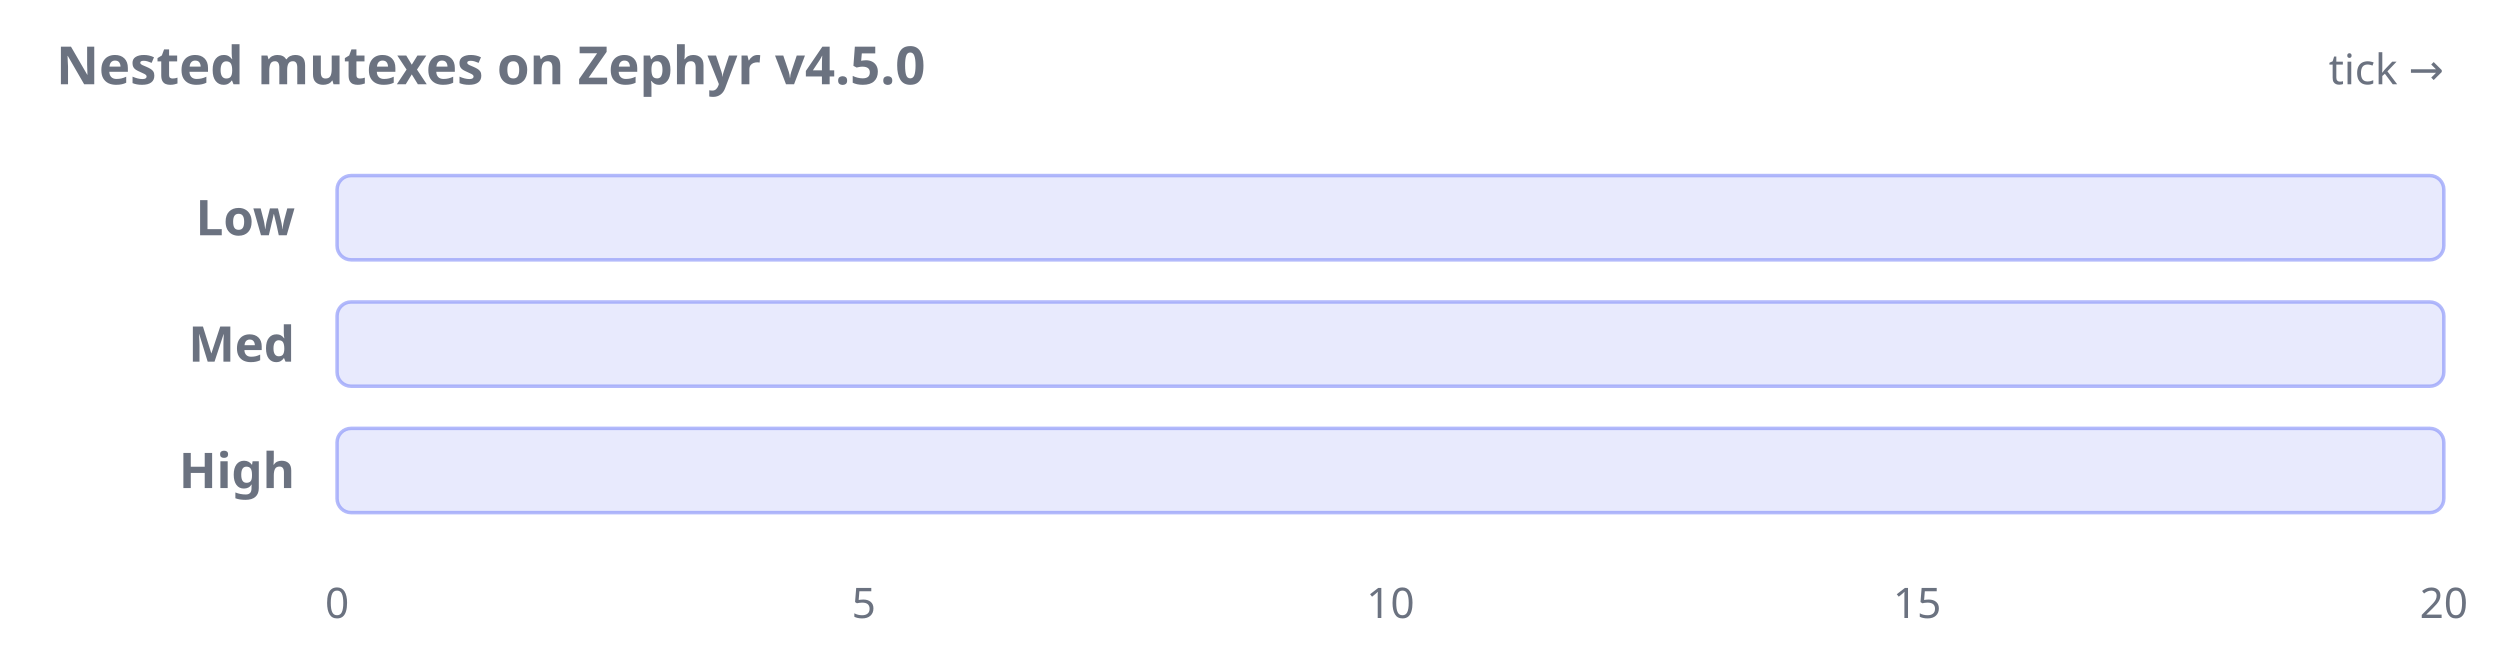
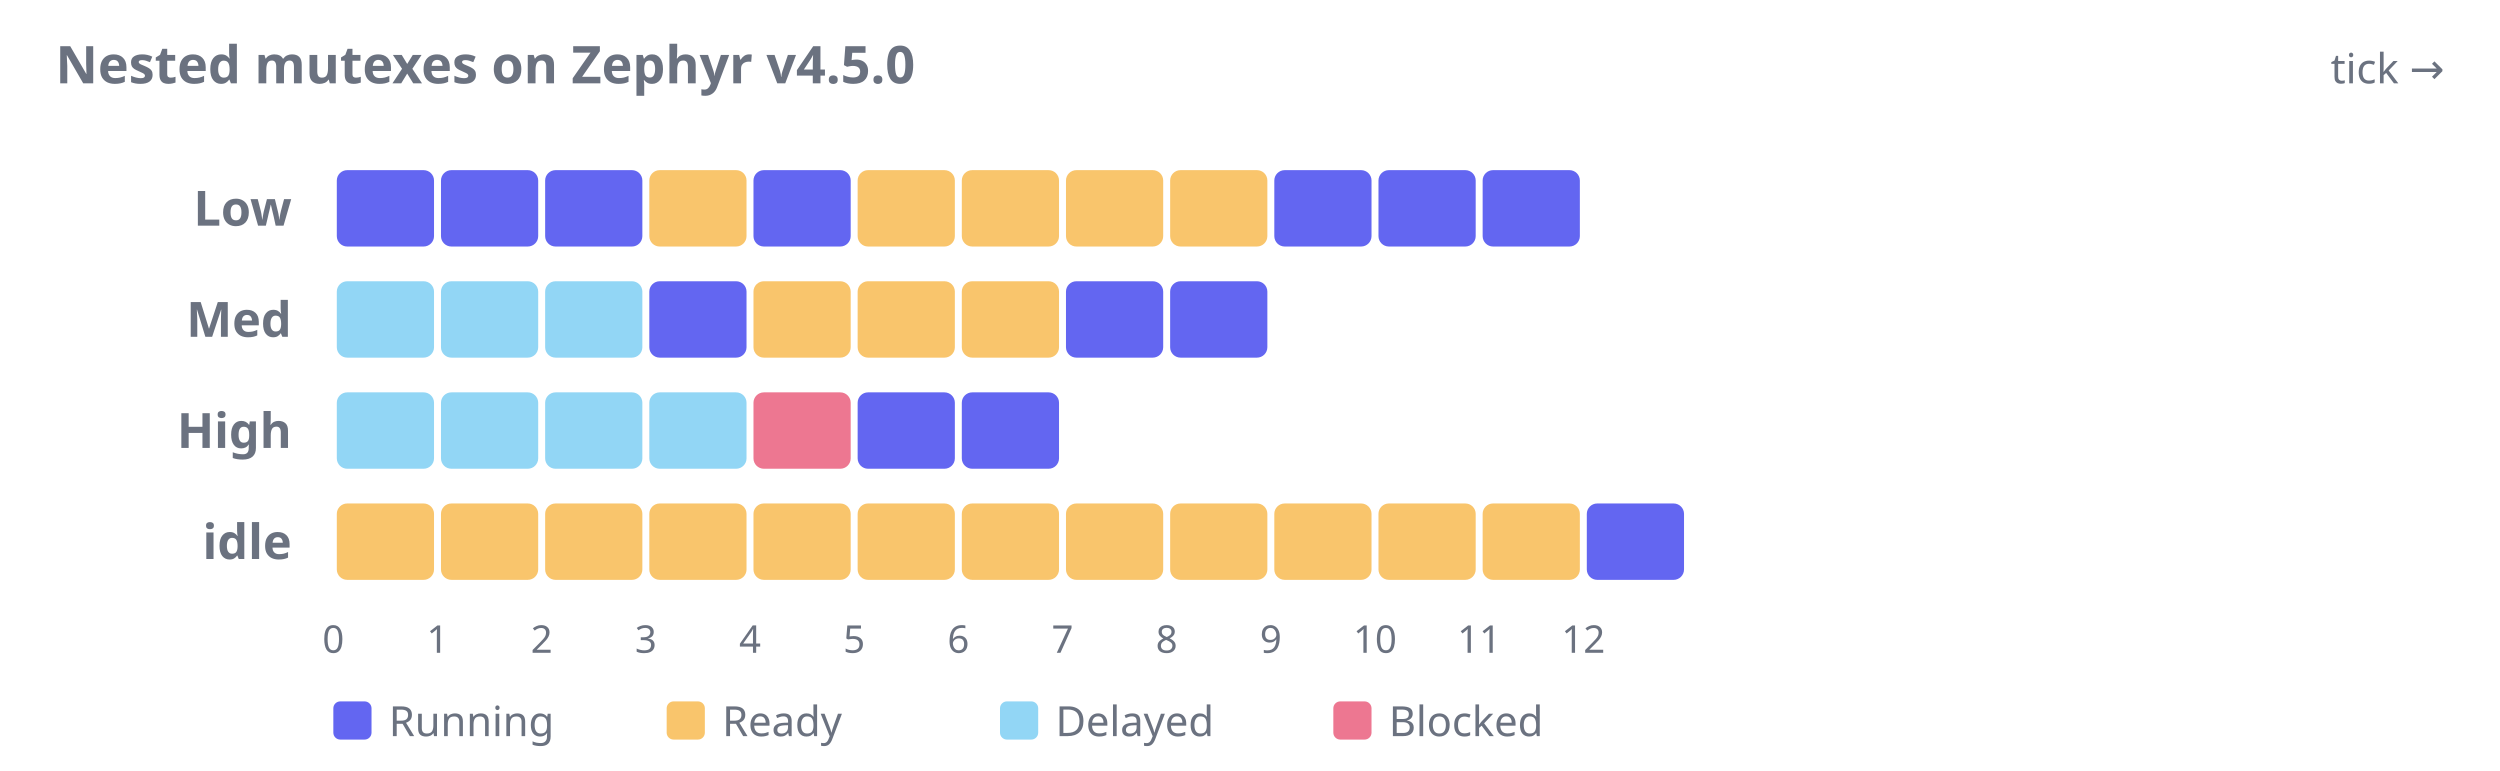
- <svg xmlns="http://www.w3.org/2000/svg" viewBox="0 0 712 186" width="712" height="186" role="img" aria-label="Nested mutexes on Zephyr v4.5.0" font-family="ui-sans-serif, system-ui, sans-serif" font-size="14" fill="#6b7280">
+ <svg xmlns="http://www.w3.org/2000/svg" viewBox="0 0 720 222" width="720" height="222" role="img" aria-label="Nested mutexes on Zephyr v4.5.0" font-family="ui-sans-serif, system-ui, sans-serif" font-size="14" fill="#6b7280">
  <text x="16" y="24" font-size="15" font-weight="700">Nested mutexes on Zephyr v4.5.0</text>
-   <text x="84" y="67" text-anchor="end" font-weight="600">Low</text>
-   <rect x="96" y="50" width="600" height="24" rx="4" fill="#818cf8" fill-opacity="0.18" stroke="#818cf8" stroke-opacity="0.6" />
-   <text x="84" y="103" text-anchor="end" font-weight="600">Med</text>
-   <rect x="96" y="86" width="600" height="24" rx="4" fill="#818cf8" fill-opacity="0.18" stroke="#818cf8" stroke-opacity="0.6" />
-   <text x="84" y="139" text-anchor="end" font-weight="600">High</text>
-   <rect x="96" y="122" width="600" height="24" rx="4" fill="#818cf8" fill-opacity="0.18" stroke="#818cf8" stroke-opacity="0.6" />
-   <text x="96" y="176" text-anchor="middle" font-size="12">0</text>
-   <text x="246" y="176" text-anchor="middle" font-size="12">5</text>
-   <text x="396" y="176" text-anchor="middle" font-size="12">10</text>
-   <text x="546" y="176" text-anchor="middle" font-size="12">15</text>
-   <text x="696" y="176" text-anchor="middle" font-size="12">20</text>
-   <text x="696" y="24" text-anchor="end" font-size="12">tick →</text>
+   <text x="704" y="24" text-anchor="end" font-size="12">tick →</text>
+   <text x="84" y="65" text-anchor="end" font-weight="600">Low</text>
+   <rect x="97" y="49" width="28" height="22" rx="3" fill="#6366f1" fill-opacity="1.00" />
+   <rect x="127" y="49" width="28" height="22" rx="3" fill="#6366f1" fill-opacity="1.00" />
+   <rect x="157" y="49" width="28" height="22" rx="3" fill="#6366f1" fill-opacity="1.00" />
+   <rect x="187" y="49" width="28" height="22" rx="3" fill="#f59e0b" fill-opacity="0.60" />
+   <rect x="217" y="49" width="28" height="22" rx="3" fill="#6366f1" fill-opacity="1.00" />
+   <rect x="247" y="49" width="28" height="22" rx="3" fill="#f59e0b" fill-opacity="0.60" />
+   <rect x="277" y="49" width="28" height="22" rx="3" fill="#f59e0b" fill-opacity="0.60" />
+   <rect x="307" y="49" width="28" height="22" rx="3" fill="#f59e0b" fill-opacity="0.60" />
+   <rect x="337" y="49" width="28" height="22" rx="3" fill="#f59e0b" fill-opacity="0.60" />
+   <rect x="367" y="49" width="28" height="22" rx="3" fill="#6366f1" fill-opacity="1.00" />
+   <rect x="397" y="49" width="28" height="22" rx="3" fill="#6366f1" fill-opacity="1.00" />
+   <rect x="427" y="49" width="28" height="22" rx="3" fill="#6366f1" fill-opacity="1.00" />
+   <text x="84" y="97" text-anchor="end" font-weight="600">Med</text>
+   <rect x="97" y="81" width="28" height="22" rx="3" fill="#0ea5e9" fill-opacity="0.45" />
+   <rect x="127" y="81" width="28" height="22" rx="3" fill="#0ea5e9" fill-opacity="0.45" />
+   <rect x="157" y="81" width="28" height="22" rx="3" fill="#0ea5e9" fill-opacity="0.45" />
+   <rect x="187" y="81" width="28" height="22" rx="3" fill="#6366f1" fill-opacity="1.00" />
+   <rect x="217" y="81" width="28" height="22" rx="3" fill="#f59e0b" fill-opacity="0.60" />
+   <rect x="247" y="81" width="28" height="22" rx="3" fill="#f59e0b" fill-opacity="0.60" />
+   <rect x="277" y="81" width="28" height="22" rx="3" fill="#f59e0b" fill-opacity="0.60" />
+   <rect x="307" y="81" width="28" height="22" rx="3" fill="#6366f1" fill-opacity="1.00" />
+   <rect x="337" y="81" width="28" height="22" rx="3" fill="#6366f1" fill-opacity="1.00" />
+   <text x="84" y="129" text-anchor="end" font-weight="600">High</text>
+   <rect x="97" y="113" width="28" height="22" rx="3" fill="#0ea5e9" fill-opacity="0.45" />
+   <rect x="127" y="113" width="28" height="22" rx="3" fill="#0ea5e9" fill-opacity="0.45" />
+   <rect x="157" y="113" width="28" height="22" rx="3" fill="#0ea5e9" fill-opacity="0.45" />
+   <rect x="187" y="113" width="28" height="22" rx="3" fill="#0ea5e9" fill-opacity="0.45" />
+   <rect x="217" y="113" width="28" height="22" rx="3" fill="#e11d48" fill-opacity="0.60" />
+   <rect x="247" y="113" width="28" height="22" rx="3" fill="#6366f1" fill-opacity="1.00" />
+   <rect x="277" y="113" width="28" height="22" rx="3" fill="#6366f1" fill-opacity="1.00" />
+   <text x="84" y="161" text-anchor="end" font-weight="600">idle</text>
+   <rect x="97" y="145" width="28" height="22" rx="3" fill="#f59e0b" fill-opacity="0.60" />
+   <rect x="127" y="145" width="28" height="22" rx="3" fill="#f59e0b" fill-opacity="0.60" />
+   <rect x="157" y="145" width="28" height="22" rx="3" fill="#f59e0b" fill-opacity="0.60" />
+   <rect x="187" y="145" width="28" height="22" rx="3" fill="#f59e0b" fill-opacity="0.60" />
+   <rect x="217" y="145" width="28" height="22" rx="3" fill="#f59e0b" fill-opacity="0.60" />
+   <rect x="247" y="145" width="28" height="22" rx="3" fill="#f59e0b" fill-opacity="0.60" />
+   <rect x="277" y="145" width="28" height="22" rx="3" fill="#f59e0b" fill-opacity="0.60" />
+   <rect x="307" y="145" width="28" height="22" rx="3" fill="#f59e0b" fill-opacity="0.60" />
+   <rect x="337" y="145" width="28" height="22" rx="3" fill="#f59e0b" fill-opacity="0.60" />
+   <rect x="367" y="145" width="28" height="22" rx="3" fill="#f59e0b" fill-opacity="0.60" />
+   <rect x="397" y="145" width="28" height="22" rx="3" fill="#f59e0b" fill-opacity="0.60" />
+   <rect x="427" y="145" width="28" height="22" rx="3" fill="#f59e0b" fill-opacity="0.60" />
+   <rect x="457" y="145" width="28" height="22" rx="3" fill="#6366f1" fill-opacity="1.00" />
+   <text x="96" y="188" text-anchor="middle" font-size="11">0</text>
+   <text x="126" y="188" text-anchor="middle" font-size="11">1</text>
+   <text x="156" y="188" text-anchor="middle" font-size="11">2</text>
+   <text x="186" y="188" text-anchor="middle" font-size="11">3</text>
+   <text x="216" y="188" text-anchor="middle" font-size="11">4</text>
+   <text x="246" y="188" text-anchor="middle" font-size="11">5</text>
+   <text x="276" y="188" text-anchor="middle" font-size="11">6</text>
+   <text x="306" y="188" text-anchor="middle" font-size="11">7</text>
+   <text x="336" y="188" text-anchor="middle" font-size="11">8</text>
+   <text x="366" y="188" text-anchor="middle" font-size="11">9</text>
+   <text x="396" y="188" text-anchor="middle" font-size="11">10</text>
+   <text x="426" y="188" text-anchor="middle" font-size="11">11</text>
+   <text x="456" y="188" text-anchor="middle" font-size="11">12</text>
+   <rect x="96" y="202" width="11" height="11" rx="2" fill="#6366f1" fill-opacity="1" />
+   <text x="112" y="212" font-size="12">Running</text>
+   <rect x="192" y="202" width="11" height="11" rx="2" fill="#f59e0b" fill-opacity="0.6" />
+   <text x="208" y="212" font-size="12">Ready</text>
+   <rect x="288" y="202" width="11" height="11" rx="2" fill="#0ea5e9" fill-opacity="0.45" />
+   <text x="304" y="212" font-size="12">Delayed</text>
+   <rect x="384" y="202" width="11" height="11" rx="2" fill="#e11d48" fill-opacity="0.6" />
+   <text x="400" y="212" font-size="12">Blocked</text>
</svg>
